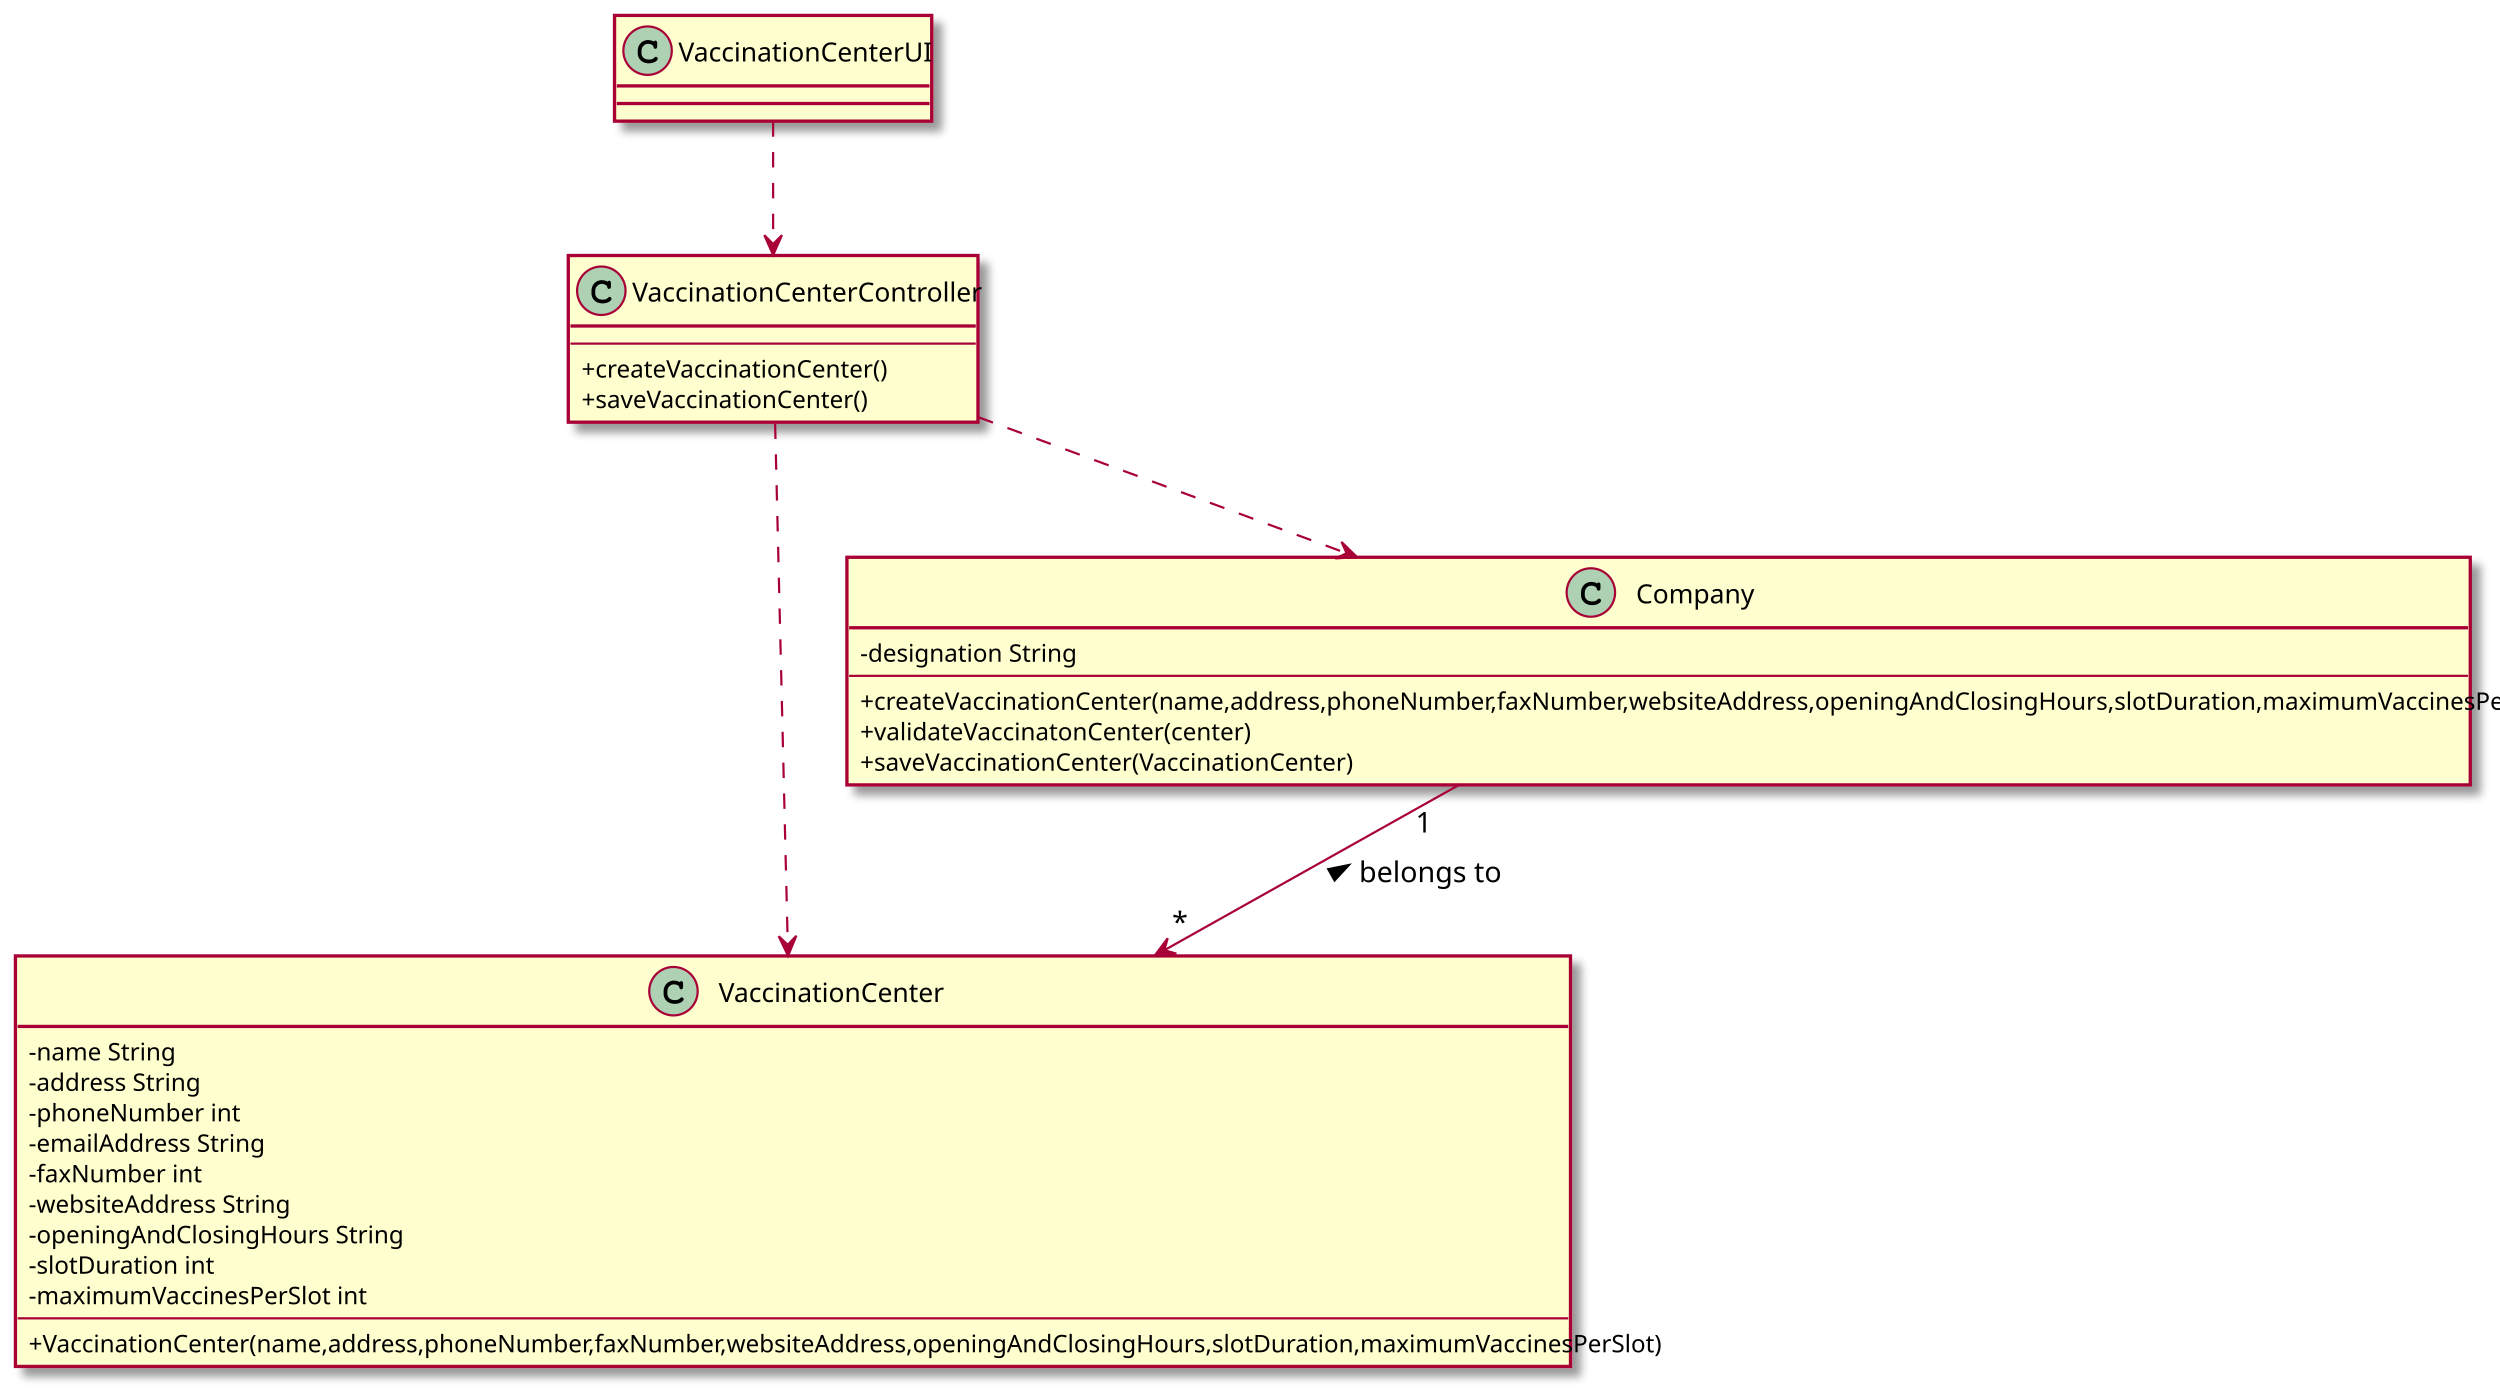
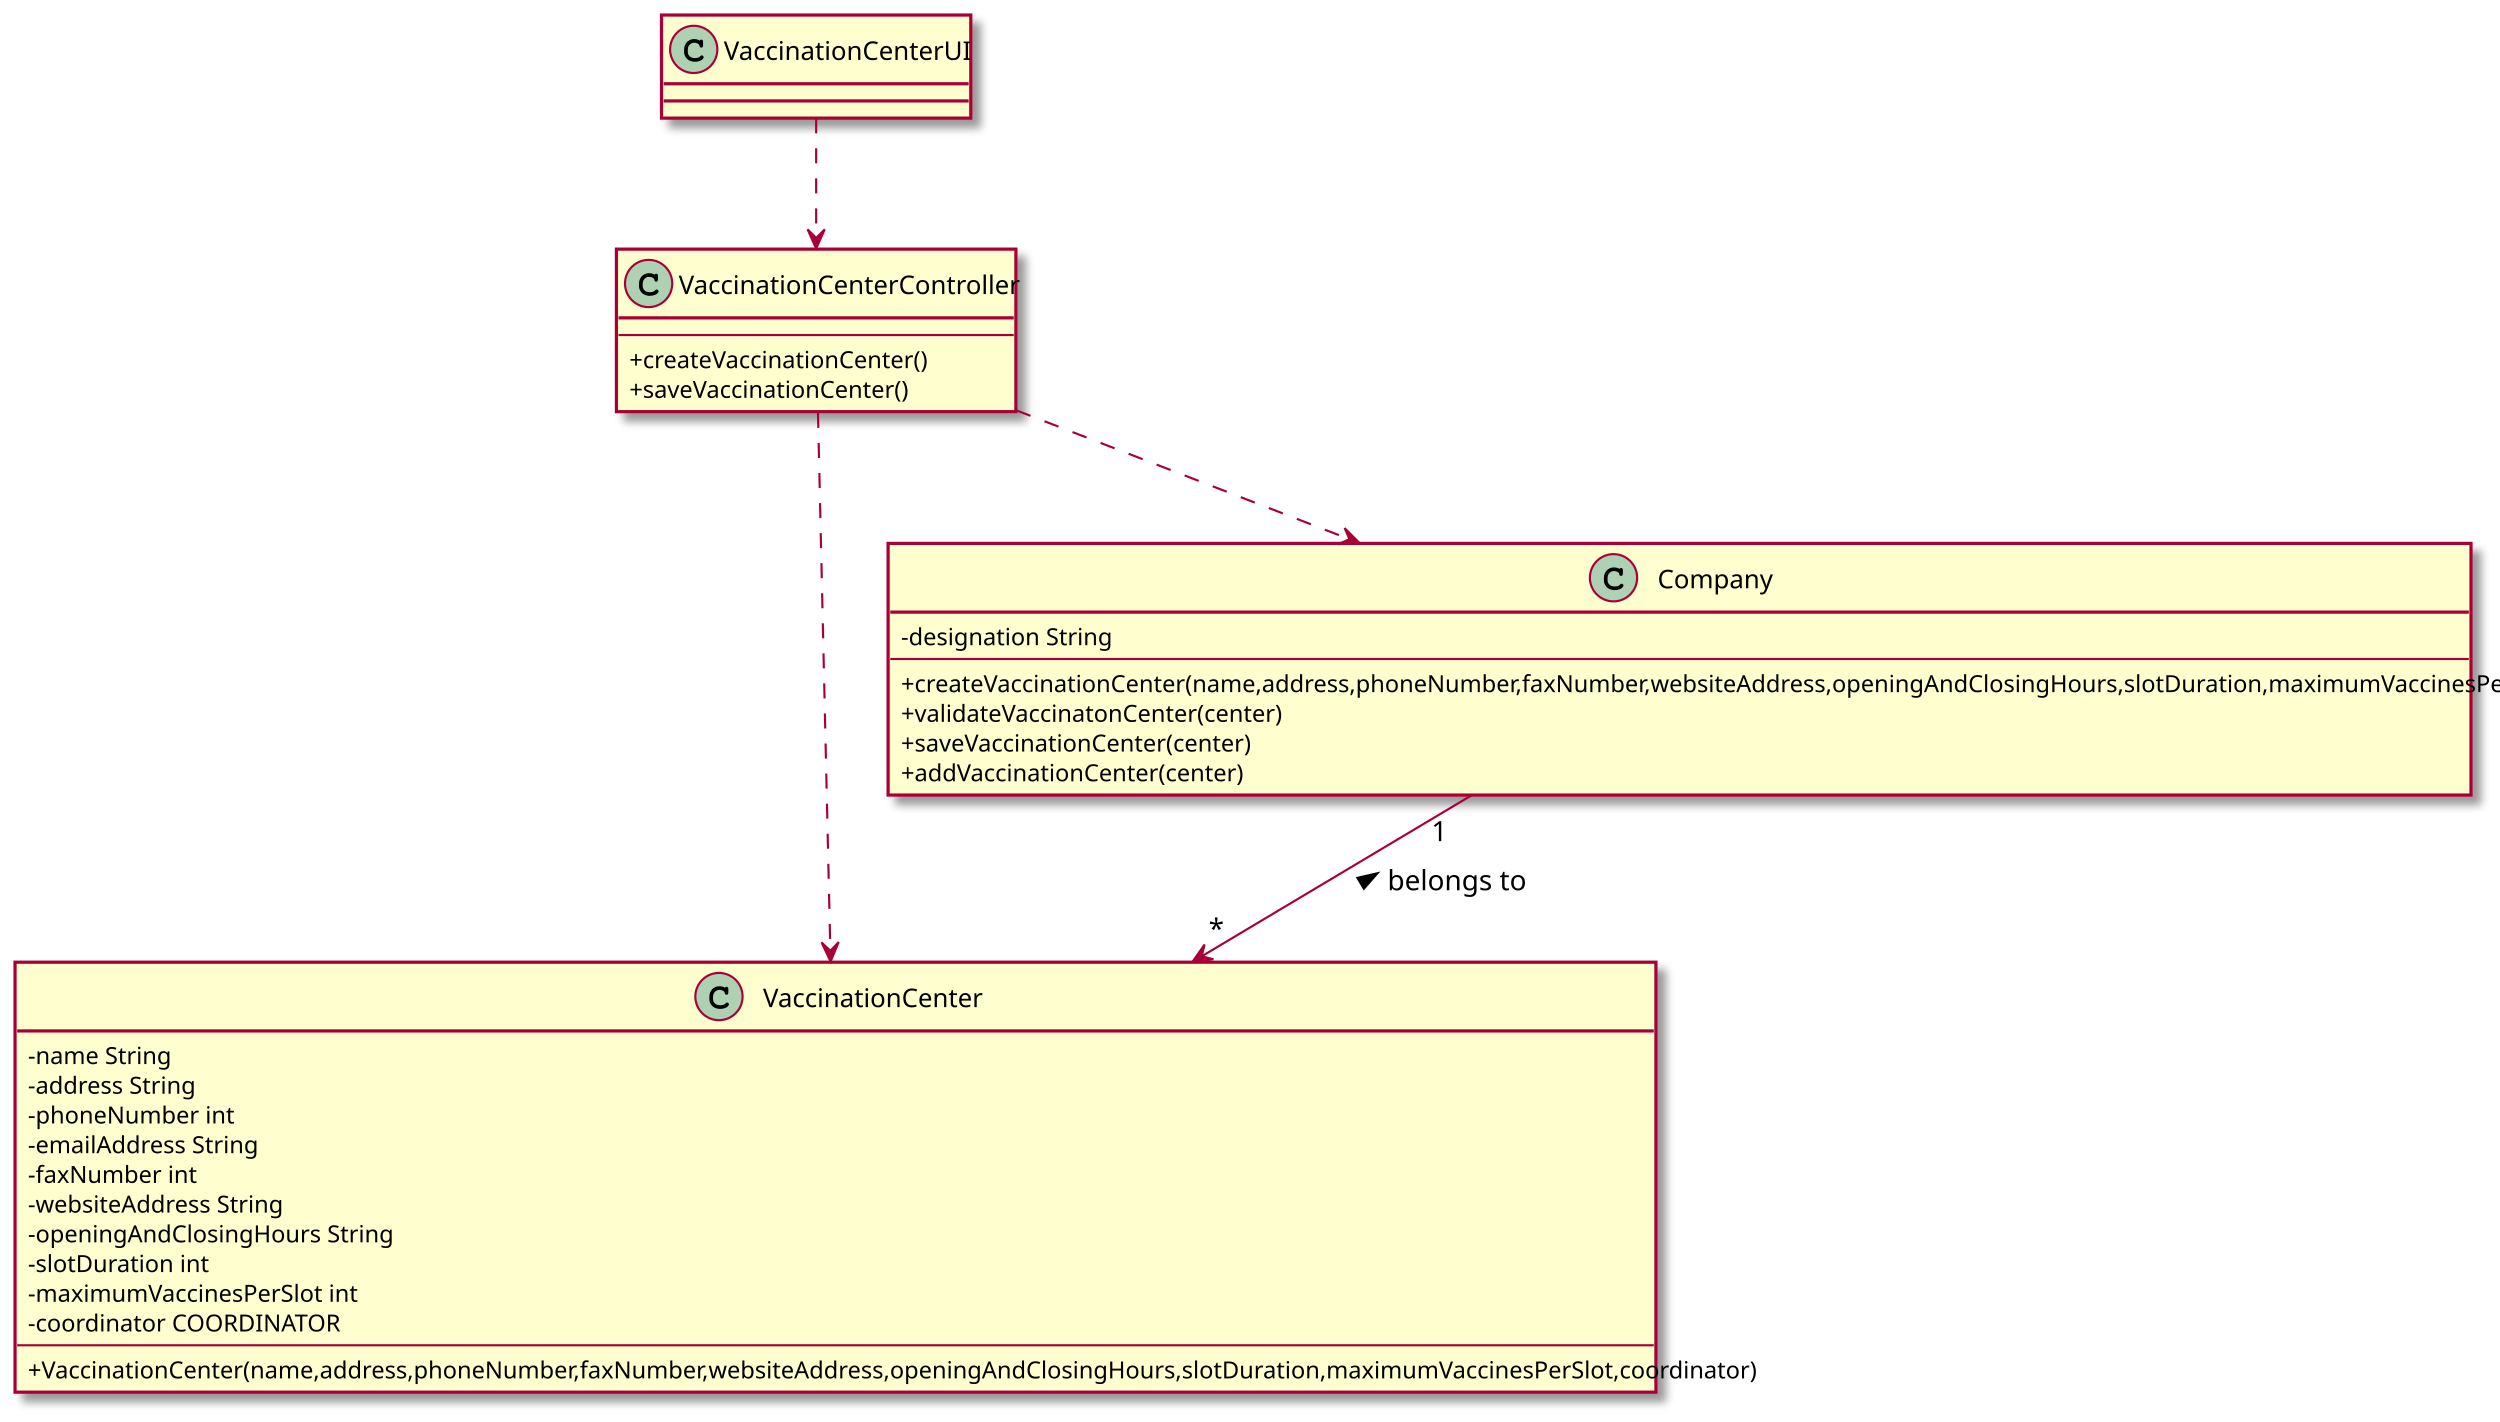
- <svg xmlns="http://www.w3.org/2000/svg" contentScriptType="application/ecmascript" contentStyleType="text/css" height="634px" preserveAspectRatio="none" style="width:1135px;height:634px;background:#FFFFFF;" version="1.1" viewBox="0 0 1135 634" width="1135px" zoomAndPan="magnify">
+ <svg xmlns="http://www.w3.org/2000/svg" contentScriptType="application/ecmascript" contentStyleType="text/css" height="662px" preserveAspectRatio="none" style="width:1164px;height:662px;background:#FFFFFF;" version="1.1" viewBox="0 0 1164 662" width="1164px" zoomAndPan="magnify">
  <defs>
-     <filter height="300%" id="f3eng34m23j7v" width="300%" x="-1" y="-1">
+     <filter height="300%" id="f1mv7tnhyejuaz" width="300%" x="-1" y="-1">
      <feGaussianBlur result="blurOut" stdDeviation="2.0" />
      <feColorMatrix in="blurOut" result="blurOut2" type="matrix" values="0 0 0 0 0 0 0 0 0 0 0 0 0 0 0 0 0 0 .4 0" />
      <feOffset dx="4.0" dy="4.0" in="blurOut2" result="blurOut3" />
      <feBlend in="SourceGraphic" in2="blurOut3" mode="normal" />
    </filter>
  </defs>
  <g>
-     <rect codeLine="3" fill="#FEFECE" filter="url(#f3eng34m23j7v)" height="186.359" id="VaccinationCenter" style="stroke:#A80036;stroke-width:1.5;" width="706" x="7" y="434" />
-     <ellipse cx="305.75" cy="450" fill="#ADD1B2" rx="11" ry="11" style="stroke:#A80036;stroke-width:1.0;" />
-     <path d="M308.516,445.875 Q308.672,445.656 308.859,445.547 Q309.047,445.438 309.266,445.438 Q309.641,445.438 309.875,445.703 Q310.109,445.953 310.109,446.562 L310.109,448.016 Q310.109,448.625 309.875,448.891 Q309.641,449.156 309.266,449.156 Q308.922,449.156 308.719,448.953 Q308.516,448.766 308.406,448.25 Q308.359,447.891 308.172,447.703 Q307.844,447.328 307.234,447.109 Q306.625,446.891 306,446.891 Q305.234,446.891 304.594,447.219 Q303.969,447.547 303.469,448.297 Q302.984,449.047 302.984,450.078 L302.984,451.172 Q302.984,452.406 303.875,453.234 Q304.766,454.047 306.359,454.047 Q307.297,454.047 307.953,453.797 Q308.344,453.641 308.766,453.203 Q309.031,452.938 309.172,452.859 Q309.328,452.781 309.531,452.781 Q309.859,452.781 310.109,453.047 Q310.375,453.297 310.375,453.641 Q310.375,453.984 310.031,454.391 Q309.531,454.969 308.734,455.297 Q307.656,455.75 306.359,455.75 Q304.844,455.75 303.641,455.125 Q302.656,454.625 301.969,453.562 Q301.281,452.484 301.281,451.203 L301.281,450.047 Q301.281,448.719 301.891,447.578 Q302.516,446.422 303.609,445.812 Q304.703,445.188 305.938,445.188 Q306.672,445.188 307.312,445.359 Q307.969,445.516 308.516,445.875 Z " fill="#000000" />
-     <text fill="#000000" font-family="sans-serif" font-size="12" lengthAdjust="spacing" textLength="100" x="326.25" y="454.91">VaccinationCenter</text>
-     <line style="stroke:#A80036;stroke-width:1.5;" x1="8" x2="712" y1="466" y2="466" />
-     <text fill="#000000" font-family="sans-serif" font-size="11" lengthAdjust="spacing" textLength="61" x="13" y="481.419">-name String</text>
-     <text fill="#000000" font-family="sans-serif" font-size="11" lengthAdjust="spacing" textLength="75" x="13" y="495.255">-address String</text>
-     <text fill="#000000" font-family="sans-serif" font-size="11" lengthAdjust="spacing" textLength="85" x="13" y="509.091">-phoneNumber int</text>
-     <text fill="#000000" font-family="sans-serif" font-size="11" lengthAdjust="spacing" textLength="101" x="13" y="522.927">-emailAddress String</text>
-     <text fill="#000000" font-family="sans-serif" font-size="11" lengthAdjust="spacing" textLength="71" x="13" y="536.763">-faxNumber int</text>
-     <text fill="#000000" font-family="sans-serif" font-size="11" lengthAdjust="spacing" textLength="116" x="13" y="550.599">-websiteAddress String</text>
-     <text fill="#000000" font-family="sans-serif" font-size="11" lengthAdjust="spacing" textLength="157" x="13" y="564.435">-openingAndClosingHours String</text>
-     <text fill="#000000" font-family="sans-serif" font-size="11" lengthAdjust="spacing" textLength="75" x="13" y="578.27">-slotDuration int</text>
-     <text fill="#000000" font-family="sans-serif" font-size="11" lengthAdjust="spacing" textLength="142" x="13" y="592.106">-maximumVaccinesPerSlot int</text>
-     <line style="stroke:#A80036;stroke-width:1.0;" x1="8" x2="712" y1="598.523" y2="598.523" />
-     <text fill="#000000" font-family="sans-serif" font-size="11" lengthAdjust="spacing" textLength="694" x="13" y="613.942">+VaccinationCenter(name,address,phoneNumber,faxNumber,websiteAddress,openingAndClosingHours,slotDuration,maximumVaccinesPerSlot)</text>
-     <rect codeLine="18" fill="#FEFECE" filter="url(#f3eng34m23j7v)" height="103.344" id="Company" style="stroke:#A80036;stroke-width:1.5;" width="737" x="384.5" y="253" />
-     <ellipse cx="722.25" cy="269" fill="#ADD1B2" rx="11" ry="11" style="stroke:#A80036;stroke-width:1.0;" />
-     <path d="M725.016,264.875 Q725.172,264.656 725.359,264.547 Q725.547,264.438 725.766,264.438 Q726.141,264.438 726.375,264.703 Q726.609,264.953 726.609,265.562 L726.609,267.016 Q726.609,267.625 726.375,267.891 Q726.141,268.156 725.766,268.156 Q725.422,268.156 725.219,267.953 Q725.016,267.766 724.906,267.25 Q724.859,266.891 724.672,266.703 Q724.344,266.328 723.734,266.109 Q723.125,265.891 722.5,265.891 Q721.734,265.891 721.094,266.219 Q720.469,266.547 719.969,267.297 Q719.484,268.047 719.484,269.078 L719.484,270.172 Q719.484,271.406 720.375,272.234 Q721.266,273.047 722.859,273.047 Q723.797,273.047 724.453,272.797 Q724.844,272.641 725.266,272.203 Q725.531,271.938 725.672,271.859 Q725.828,271.781 726.031,271.781 Q726.359,271.781 726.609,272.047 Q726.875,272.297 726.875,272.641 Q726.875,272.984 726.531,273.391 Q726.031,273.969 725.234,274.297 Q724.156,274.75 722.859,274.75 Q721.344,274.75 720.141,274.125 Q719.156,273.625 718.469,272.562 Q717.781,271.484 717.781,270.203 L717.781,269.047 Q717.781,267.719 718.391,266.578 Q719.016,265.422 720.109,264.812 Q721.203,264.188 722.438,264.188 Q723.172,264.188 723.812,264.359 Q724.469,264.516 725.016,264.875 Z " fill="#000000" />
-     <text fill="#000000" font-family="sans-serif" font-size="12" lengthAdjust="spacing" textLength="53" x="742.75" y="273.91">Company</text>
-     <line style="stroke:#A80036;stroke-width:1.5;" x1="385.5" x2="1120.5" y1="285" y2="285" />
-     <text fill="#000000" font-family="sans-serif" font-size="11" lengthAdjust="spacing" textLength="90" x="390.5" y="300.419">-designation String</text>
-     <line style="stroke:#A80036;stroke-width:1.0;" x1="385.5" x2="1120.5" y1="306.836" y2="306.836" />
-     <text fill="#000000" font-family="sans-serif" font-size="11" lengthAdjust="spacing" textLength="725" x="390.5" y="322.255">+createVaccinationCenter(name,address,phoneNumber,faxNumber,websiteAddress,openingAndClosingHours,slotDuration,maximumVaccinesPerSlot)</text>
-     <text fill="#000000" font-family="sans-serif" font-size="11" lengthAdjust="spacing" textLength="169" x="390.5" y="336.091">+validateVaccinatonCenter(center)</text>
-     <text fill="#000000" font-family="sans-serif" font-size="11" lengthAdjust="spacing" textLength="216" x="390.5" y="349.927">+saveVaccinationCenter(VaccinationCenter)</text>
-     <rect codeLine="26" fill="#FEFECE" filter="url(#f3eng34m23j7v)" height="75.672" id="VaccinationCenterController" style="stroke:#A80036;stroke-width:1.5;" width="186" x="258" y="116" />
-     <ellipse cx="273" cy="132" fill="#ADD1B2" rx="11" ry="11" style="stroke:#A80036;stroke-width:1.0;" />
-     <path d="M275.766,127.875 Q275.922,127.656 276.109,127.547 Q276.297,127.438 276.516,127.438 Q276.891,127.438 277.125,127.703 Q277.359,127.953 277.359,128.562 L277.359,130.016 Q277.359,130.625 277.125,130.891 Q276.891,131.156 276.516,131.156 Q276.172,131.156 275.969,130.953 Q275.766,130.766 275.656,130.25 Q275.609,129.891 275.422,129.703 Q275.094,129.328 274.484,129.109 Q273.875,128.891 273.25,128.891 Q272.484,128.891 271.844,129.219 Q271.219,129.547 270.719,130.297 Q270.234,131.047 270.234,132.078 L270.234,133.172 Q270.234,134.406 271.125,135.234 Q272.016,136.047 273.609,136.047 Q274.547,136.047 275.203,135.797 Q275.594,135.641 276.016,135.203 Q276.281,134.938 276.422,134.859 Q276.578,134.781 276.781,134.781 Q277.109,134.781 277.359,135.047 Q277.625,135.297 277.625,135.641 Q277.625,135.984 277.281,136.391 Q276.781,136.969 275.984,137.297 Q274.906,137.75 273.609,137.75 Q272.094,137.75 270.891,137.125 Q269.906,136.625 269.219,135.562 Q268.531,134.484 268.531,133.203 L268.531,132.047 Q268.531,130.719 269.141,129.578 Q269.766,128.422 270.859,127.812 Q271.953,127.188 273.188,127.188 Q273.922,127.188 274.562,127.359 Q275.219,127.516 275.766,127.875 Z " fill="#000000" />
-     <text fill="#000000" font-family="sans-serif" font-size="12" lengthAdjust="spacing" textLength="154" x="287" y="136.91">VaccinationCenterController</text>
-     <line style="stroke:#A80036;stroke-width:1.5;" x1="259" x2="443" y1="148" y2="148" />
-     <line style="stroke:#A80036;stroke-width:1.0;" x1="259" x2="443" y1="156" y2="156" />
-     <text fill="#000000" font-family="sans-serif" font-size="11" lengthAdjust="spacing" textLength="134" x="264" y="171.419">+createVaccinationCenter()</text>
-     <text fill="#000000" font-family="sans-serif" font-size="11" lengthAdjust="spacing" textLength="127" x="264" y="185.255">+saveVaccinationCenter()</text>
-     <rect codeLine="32" fill="#FEFECE" filter="url(#f3eng34m23j7v)" height="48" id="VaccinationCenterUI" style="stroke:#A80036;stroke-width:1.5;" width="144" x="279" y="7" />
-     <ellipse cx="294" cy="23" fill="#ADD1B2" rx="11" ry="11" style="stroke:#A80036;stroke-width:1.0;" />
-     <path d="M296.766,18.875 Q296.922,18.656 297.109,18.547 Q297.297,18.438 297.516,18.438 Q297.891,18.438 298.125,18.703 Q298.359,18.953 298.359,19.562 L298.359,21.016 Q298.359,21.625 298.125,21.891 Q297.891,22.156 297.516,22.156 Q297.172,22.156 296.969,21.953 Q296.766,21.766 296.656,21.25 Q296.609,20.891 296.422,20.703 Q296.094,20.328 295.484,20.109 Q294.875,19.891 294.25,19.891 Q293.484,19.891 292.844,20.219 Q292.219,20.547 291.719,21.297 Q291.234,22.047 291.234,23.078 L291.234,24.172 Q291.234,25.406 292.125,26.234 Q293.016,27.047 294.609,27.047 Q295.547,27.047 296.203,26.797 Q296.594,26.641 297.016,26.203 Q297.281,25.938 297.422,25.859 Q297.578,25.781 297.781,25.781 Q298.109,25.781 298.359,26.047 Q298.625,26.297 298.625,26.641 Q298.625,26.984 298.281,27.391 Q297.781,27.969 296.984,28.297 Q295.906,28.75 294.609,28.75 Q293.094,28.75 291.891,28.125 Q290.906,27.625 290.219,26.562 Q289.531,25.484 289.531,24.203 L289.531,23.047 Q289.531,21.719 290.141,20.578 Q290.766,19.422 291.859,18.812 Q292.953,18.188 294.188,18.188 Q294.922,18.188 295.562,18.359 Q296.219,18.516 296.766,18.875 Z " fill="#000000" />
-     <text fill="#000000" font-family="sans-serif" font-size="12" lengthAdjust="spacing" textLength="112" x="308" y="27.91">VaccinationCenterUI</text>
-     <line style="stroke:#A80036;stroke-width:1.5;" x1="280" x2="422" y1="39" y2="39" />
-     <line style="stroke:#A80036;stroke-width:1.5;" x1="280" x2="422" y1="47" y2="47" />
-     <path codeLine="34" d="M351,55.04 C351,70.71 351,91.91 351,110.58 " fill="none" id="VaccinationCenterUI-to-VaccinationCenterController" style="stroke:#A80036;stroke-width:1.0;stroke-dasharray:7.0,7.0;" />
-     <polygon fill="#A80036" points="351,115.77,355,106.77,351,110.77,347,106.77,351,115.77" style="stroke:#A80036;stroke-width:1.0;" />
-     <path codeLine="35" d="M444.24,189.44 C493.77,207.74 555.7,230.62 611.06,251.07 " fill="none" id="VaccinationCenterController-to-Company" style="stroke:#A80036;stroke-width:1.0;stroke-dasharray:7.0,7.0;" />
-     <polygon fill="#A80036" points="616.06,252.91,609.019,246.023,611.374,251.167,606.23,253.522,616.06,252.91" style="stroke:#A80036;stroke-width:1.0;" />
-     <path codeLine="36" d="M662.84,356.09 C622.99,378.44 574.8,405.48 528.69,431.35 " fill="none" id="Company-to-VaccinationCenter" style="stroke:#A80036;stroke-width:1.0;" />
-     <polygon fill="#A80036" points="524.24,433.85,534.047,432.938,528.601,431.405,530.134,425.96,524.24,433.85" style="stroke:#A80036;stroke-width:1.0;" />
-     <polygon fill="#000000" points="612.361,392.729,603.034,394.592,605.91,399.718,612.361,392.729" style="stroke:#000000;stroke-width:1.0;" />
-     <text fill="#000000" font-family="sans-serif" font-size="13" lengthAdjust="spacing" textLength="60" x="617" y="400.495">belongs to</text>
-     <text fill="#000000" font-family="sans-serif" font-size="13" lengthAdjust="spacing" textLength="7" x="642.669" y="377.966">1</text>
-     <text fill="#000000" font-family="sans-serif" font-size="13" lengthAdjust="spacing" textLength="5" x="532.129" y="423.284">*</text>
-     <path codeLine="37" d="M351.9,192.27 C353.23,247.11 355.76,351.41 357.64,428.88 " fill="none" id="VaccinationCenterController-to-VaccinationCenter" style="stroke:#A80036;stroke-width:1.0;stroke-dasharray:7.0,7.0;" />
-     <polygon fill="#A80036" points="357.77,433.94,361.537,424.84,357.641,428.942,353.539,425.046,357.77,433.94" style="stroke:#A80036;stroke-width:1.0;" />
+     <rect codeLine="3" fill="#FEFECE" filter="url(#f1mv7tnhyejuaz)" height="200.195" id="VaccinationCenter" style="stroke:#A80036;stroke-width:1.5;" width="764" x="7" y="448" />
+     <ellipse cx="334.75" cy="464" fill="#ADD1B2" rx="11" ry="11" style="stroke:#A80036;stroke-width:1.0;" />
+     <path d="M337.516,459.875 Q337.672,459.656 337.859,459.547 Q338.047,459.438 338.266,459.438 Q338.641,459.438 338.875,459.703 Q339.109,459.953 339.109,460.562 L339.109,462.016 Q339.109,462.625 338.875,462.891 Q338.641,463.156 338.266,463.156 Q337.922,463.156 337.719,462.953 Q337.516,462.766 337.406,462.25 Q337.359,461.891 337.172,461.703 Q336.844,461.328 336.234,461.109 Q335.625,460.891 335,460.891 Q334.234,460.891 333.594,461.219 Q332.969,461.547 332.469,462.297 Q331.984,463.047 331.984,464.078 L331.984,465.172 Q331.984,466.406 332.875,467.234 Q333.766,468.047 335.359,468.047 Q336.297,468.047 336.953,467.797 Q337.344,467.641 337.766,467.203 Q338.031,466.938 338.172,466.859 Q338.328,466.781 338.531,466.781 Q338.859,466.781 339.109,467.047 Q339.375,467.297 339.375,467.641 Q339.375,467.984 339.031,468.391 Q338.531,468.969 337.734,469.297 Q336.656,469.75 335.359,469.75 Q333.844,469.75 332.641,469.125 Q331.656,468.625 330.969,467.562 Q330.281,466.484 330.281,465.203 L330.281,464.047 Q330.281,462.719 330.891,461.578 Q331.516,460.422 332.609,459.812 Q333.703,459.188 334.938,459.188 Q335.672,459.188 336.312,459.359 Q336.969,459.516 337.516,459.875 Z " fill="#000000" />
+     <text fill="#000000" font-family="sans-serif" font-size="12" lengthAdjust="spacing" textLength="100" x="355.25" y="468.91">VaccinationCenter</text>
+     <line style="stroke:#A80036;stroke-width:1.5;" x1="8" x2="770" y1="480" y2="480" />
+     <text fill="#000000" font-family="sans-serif" font-size="11" lengthAdjust="spacing" textLength="61" x="13" y="495.419">-name String</text>
+     <text fill="#000000" font-family="sans-serif" font-size="11" lengthAdjust="spacing" textLength="75" x="13" y="509.255">-address String</text>
+     <text fill="#000000" font-family="sans-serif" font-size="11" lengthAdjust="spacing" textLength="85" x="13" y="523.091">-phoneNumber int</text>
+     <text fill="#000000" font-family="sans-serif" font-size="11" lengthAdjust="spacing" textLength="101" x="13" y="536.927">-emailAddress String</text>
+     <text fill="#000000" font-family="sans-serif" font-size="11" lengthAdjust="spacing" textLength="71" x="13" y="550.763">-faxNumber int</text>
+     <text fill="#000000" font-family="sans-serif" font-size="11" lengthAdjust="spacing" textLength="116" x="13" y="564.599">-websiteAddress String</text>
+     <text fill="#000000" font-family="sans-serif" font-size="11" lengthAdjust="spacing" textLength="157" x="13" y="578.435">-openingAndClosingHours String</text>
+     <text fill="#000000" font-family="sans-serif" font-size="11" lengthAdjust="spacing" textLength="75" x="13" y="592.27">-slotDuration int</text>
+     <text fill="#000000" font-family="sans-serif" font-size="11" lengthAdjust="spacing" textLength="142" x="13" y="606.106">-maximumVaccinesPerSlot int</text>
+     <text fill="#000000" font-family="sans-serif" font-size="11" lengthAdjust="spacing" textLength="137" x="13" y="619.942">-coordinator COORDINATOR</text>
+     <line style="stroke:#A80036;stroke-width:1.0;" x1="8" x2="770" y1="626.359" y2="626.359" />
+     <text fill="#000000" font-family="sans-serif" font-size="11" lengthAdjust="spacing" textLength="752" x="13" y="641.778">+VaccinationCenter(name,address,phoneNumber,faxNumber,websiteAddress,openingAndClosingHours,slotDuration,maximumVaccinesPerSlot,coordinator)</text>
+     <rect codeLine="19" fill="#FEFECE" filter="url(#f1mv7tnhyejuaz)" height="117.18" id="Company" style="stroke:#A80036;stroke-width:1.5;" width="737" x="413.5" y="253" />
+     <ellipse cx="751.25" cy="269" fill="#ADD1B2" rx="11" ry="11" style="stroke:#A80036;stroke-width:1.0;" />
+     <path d="M754.016,264.875 Q754.172,264.656 754.359,264.547 Q754.547,264.438 754.766,264.438 Q755.141,264.438 755.375,264.703 Q755.609,264.953 755.609,265.562 L755.609,267.016 Q755.609,267.625 755.375,267.891 Q755.141,268.156 754.766,268.156 Q754.422,268.156 754.219,267.953 Q754.016,267.766 753.906,267.25 Q753.859,266.891 753.672,266.703 Q753.344,266.328 752.734,266.109 Q752.125,265.891 751.5,265.891 Q750.734,265.891 750.094,266.219 Q749.469,266.547 748.969,267.297 Q748.484,268.047 748.484,269.078 L748.484,270.172 Q748.484,271.406 749.375,272.234 Q750.266,273.047 751.859,273.047 Q752.797,273.047 753.453,272.797 Q753.844,272.641 754.266,272.203 Q754.531,271.938 754.672,271.859 Q754.828,271.781 755.031,271.781 Q755.359,271.781 755.609,272.047 Q755.875,272.297 755.875,272.641 Q755.875,272.984 755.531,273.391 Q755.031,273.969 754.234,274.297 Q753.156,274.75 751.859,274.75 Q750.344,274.75 749.141,274.125 Q748.156,273.625 747.469,272.562 Q746.781,271.484 746.781,270.203 L746.781,269.047 Q746.781,267.719 747.391,266.578 Q748.016,265.422 749.109,264.812 Q750.203,264.188 751.438,264.188 Q752.172,264.188 752.812,264.359 Q753.469,264.516 754.016,264.875 Z " fill="#000000" />
+     <text fill="#000000" font-family="sans-serif" font-size="12" lengthAdjust="spacing" textLength="53" x="771.75" y="273.91">Company</text>
+     <line style="stroke:#A80036;stroke-width:1.5;" x1="414.5" x2="1149.5" y1="285" y2="285" />
+     <text fill="#000000" font-family="sans-serif" font-size="11" lengthAdjust="spacing" textLength="90" x="419.5" y="300.419">-designation String</text>
+     <line style="stroke:#A80036;stroke-width:1.0;" x1="414.5" x2="1149.5" y1="306.836" y2="306.836" />
+     <text fill="#000000" font-family="sans-serif" font-size="11" lengthAdjust="spacing" textLength="725" x="419.5" y="322.255">+createVaccinationCenter(name,address,phoneNumber,faxNumber,websiteAddress,openingAndClosingHours,slotDuration,maximumVaccinesPerSlot)</text>
+     <text fill="#000000" font-family="sans-serif" font-size="11" lengthAdjust="spacing" textLength="169" x="419.5" y="336.091">+validateVaccinatonCenter(center)</text>
+     <text fill="#000000" font-family="sans-serif" font-size="11" lengthAdjust="spacing" textLength="158" x="419.5" y="349.927">+saveVaccinationCenter(center)</text>
+     <text fill="#000000" font-family="sans-serif" font-size="11" lengthAdjust="spacing" textLength="152" x="419.5" y="363.763">+addVaccinationCenter(center)</text>
+     <rect codeLine="28" fill="#FEFECE" filter="url(#f1mv7tnhyejuaz)" height="75.672" id="VaccinationCenterController" style="stroke:#A80036;stroke-width:1.5;" width="186" x="287" y="116" />
+     <ellipse cx="302" cy="132" fill="#ADD1B2" rx="11" ry="11" style="stroke:#A80036;stroke-width:1.0;" />
+     <path d="M304.766,127.875 Q304.922,127.656 305.109,127.547 Q305.297,127.438 305.516,127.438 Q305.891,127.438 306.125,127.703 Q306.359,127.953 306.359,128.562 L306.359,130.016 Q306.359,130.625 306.125,130.891 Q305.891,131.156 305.516,131.156 Q305.172,131.156 304.969,130.953 Q304.766,130.766 304.656,130.25 Q304.609,129.891 304.422,129.703 Q304.094,129.328 303.484,129.109 Q302.875,128.891 302.25,128.891 Q301.484,128.891 300.844,129.219 Q300.219,129.547 299.719,130.297 Q299.234,131.047 299.234,132.078 L299.234,133.172 Q299.234,134.406 300.125,135.234 Q301.016,136.047 302.609,136.047 Q303.547,136.047 304.203,135.797 Q304.594,135.641 305.016,135.203 Q305.281,134.938 305.422,134.859 Q305.578,134.781 305.781,134.781 Q306.109,134.781 306.359,135.047 Q306.625,135.297 306.625,135.641 Q306.625,135.984 306.281,136.391 Q305.781,136.969 304.984,137.297 Q303.906,137.75 302.609,137.75 Q301.094,137.75 299.891,137.125 Q298.906,136.625 298.219,135.562 Q297.531,134.484 297.531,133.203 L297.531,132.047 Q297.531,130.719 298.141,129.578 Q298.766,128.422 299.859,127.812 Q300.953,127.188 302.188,127.188 Q302.922,127.188 303.562,127.359 Q304.219,127.516 304.766,127.875 Z " fill="#000000" />
+     <text fill="#000000" font-family="sans-serif" font-size="12" lengthAdjust="spacing" textLength="154" x="316" y="136.91">VaccinationCenterController</text>
+     <line style="stroke:#A80036;stroke-width:1.5;" x1="288" x2="472" y1="148" y2="148" />
+     <line style="stroke:#A80036;stroke-width:1.0;" x1="288" x2="472" y1="156" y2="156" />
+     <text fill="#000000" font-family="sans-serif" font-size="11" lengthAdjust="spacing" textLength="134" x="293" y="171.419">+createVaccinationCenter()</text>
+     <text fill="#000000" font-family="sans-serif" font-size="11" lengthAdjust="spacing" textLength="127" x="293" y="185.255">+saveVaccinationCenter()</text>
+     <rect codeLine="34" fill="#FEFECE" filter="url(#f1mv7tnhyejuaz)" height="48" id="VaccinationCenterUI" style="stroke:#A80036;stroke-width:1.5;" width="144" x="308" y="7" />
+     <ellipse cx="323" cy="23" fill="#ADD1B2" rx="11" ry="11" style="stroke:#A80036;stroke-width:1.0;" />
+     <path d="M325.766,18.875 Q325.922,18.656 326.109,18.547 Q326.297,18.438 326.516,18.438 Q326.891,18.438 327.125,18.703 Q327.359,18.953 327.359,19.562 L327.359,21.016 Q327.359,21.625 327.125,21.891 Q326.891,22.156 326.516,22.156 Q326.172,22.156 325.969,21.953 Q325.766,21.766 325.656,21.25 Q325.609,20.891 325.422,20.703 Q325.094,20.328 324.484,20.109 Q323.875,19.891 323.25,19.891 Q322.484,19.891 321.844,20.219 Q321.219,20.547 320.719,21.297 Q320.234,22.047 320.234,23.078 L320.234,24.172 Q320.234,25.406 321.125,26.234 Q322.016,27.047 323.609,27.047 Q324.547,27.047 325.203,26.797 Q325.594,26.641 326.016,26.203 Q326.281,25.938 326.422,25.859 Q326.578,25.781 326.781,25.781 Q327.109,25.781 327.359,26.047 Q327.625,26.297 327.625,26.641 Q327.625,26.984 327.281,27.391 Q326.781,27.969 325.984,28.297 Q324.906,28.75 323.609,28.75 Q322.094,28.75 320.891,28.125 Q319.906,27.625 319.219,26.562 Q318.531,25.484 318.531,24.203 L318.531,23.047 Q318.531,21.719 319.141,20.578 Q319.766,19.422 320.859,18.812 Q321.953,18.188 323.188,18.188 Q323.922,18.188 324.562,18.359 Q325.219,18.516 325.766,18.875 Z " fill="#000000" />
+     <text fill="#000000" font-family="sans-serif" font-size="12" lengthAdjust="spacing" textLength="112" x="337" y="27.91">VaccinationCenterUI</text>
+     <line style="stroke:#A80036;stroke-width:1.5;" x1="309" x2="451" y1="39" y2="39" />
+     <line style="stroke:#A80036;stroke-width:1.5;" x1="309" x2="451" y1="47" y2="47" />
+     <path codeLine="36" d="M380,55.04 C380,70.71 380,91.91 380,110.58 " fill="none" id="VaccinationCenterUI-to-VaccinationCenterController" style="stroke:#A80036;stroke-width:1.0;stroke-dasharray:7.0,7.0;" />
+     <polygon fill="#A80036" points="380,115.77,384,106.77,380,110.77,376,106.77,380,115.77" style="stroke:#A80036;stroke-width:1.0;" />
+     <path codeLine="37" d="M473.24,191.07 C519.28,208.88 576.03,230.83 628.27,251.04 " fill="none" id="VaccinationCenterController-to-Company" style="stroke:#A80036;stroke-width:1.0;stroke-dasharray:7.0,7.0;" />
+     <polygon fill="#A80036" points="632.99,252.86,626.049,245.873,628.329,251.05,623.152,253.33,632.99,252.86" style="stroke:#A80036;stroke-width:1.0;" />
+     <path codeLine="38" d="M685.61,370.02 C647.6,392.7 602.77,419.44 559.63,445.18 " fill="none" id="Company-to-VaccinationCenter" style="stroke:#A80036;stroke-width:1.0;" />
+     <polygon fill="#A80036" points="555.2,447.83,564.975,446.63,559.487,445.257,560.86,439.77,555.2,447.83" style="stroke:#A80036;stroke-width:1.0;" />
+     <polygon fill="#000000" points="641.294,406.614,632.02,408.724,635.032,413.772,641.294,406.614" style="stroke:#000000;stroke-width:1.0;" />
+     <text fill="#000000" font-family="sans-serif" font-size="13" lengthAdjust="spacing" textLength="60" x="646" y="414.495">belongs to</text>
+     <text fill="#000000" font-family="sans-serif" font-size="13" lengthAdjust="spacing" textLength="7" x="666.436" y="391.633">1</text>
+     <text fill="#000000" font-family="sans-serif" font-size="13" lengthAdjust="spacing" textLength="5" x="562.733" y="437.049">*</text>
+     <path codeLine="39" d="M380.85,192.23 C382.16,249.08 384.7,359.63 386.6,442.28 " fill="none" id="VaccinationCenterController-to-VaccinationCenter" style="stroke:#A80036;stroke-width:1.0;stroke-dasharray:7.0,7.0;" />
+     <polygon fill="#A80036" points="386.72,447.69,390.513,438.601,386.605,442.691,382.515,438.784,386.72,447.69" style="stroke:#A80036;stroke-width:1.0;" />
  </g>
</svg>
